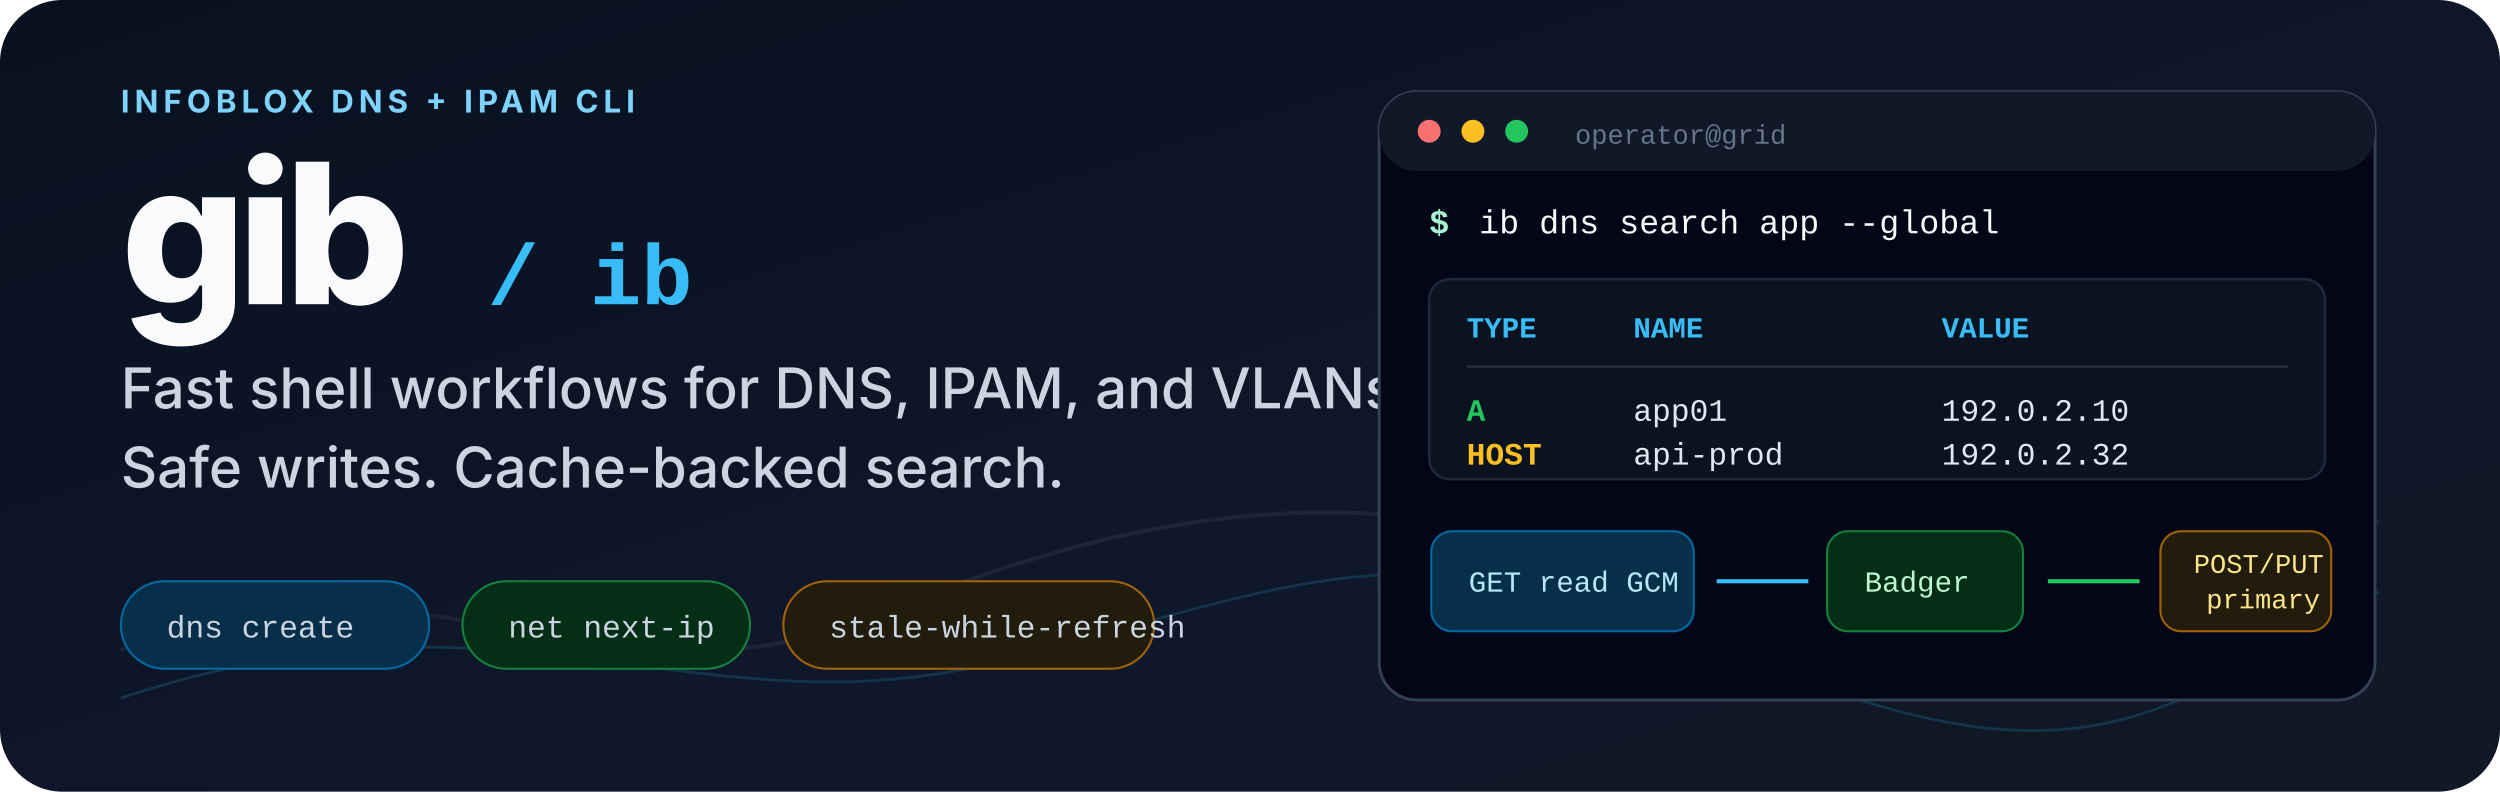
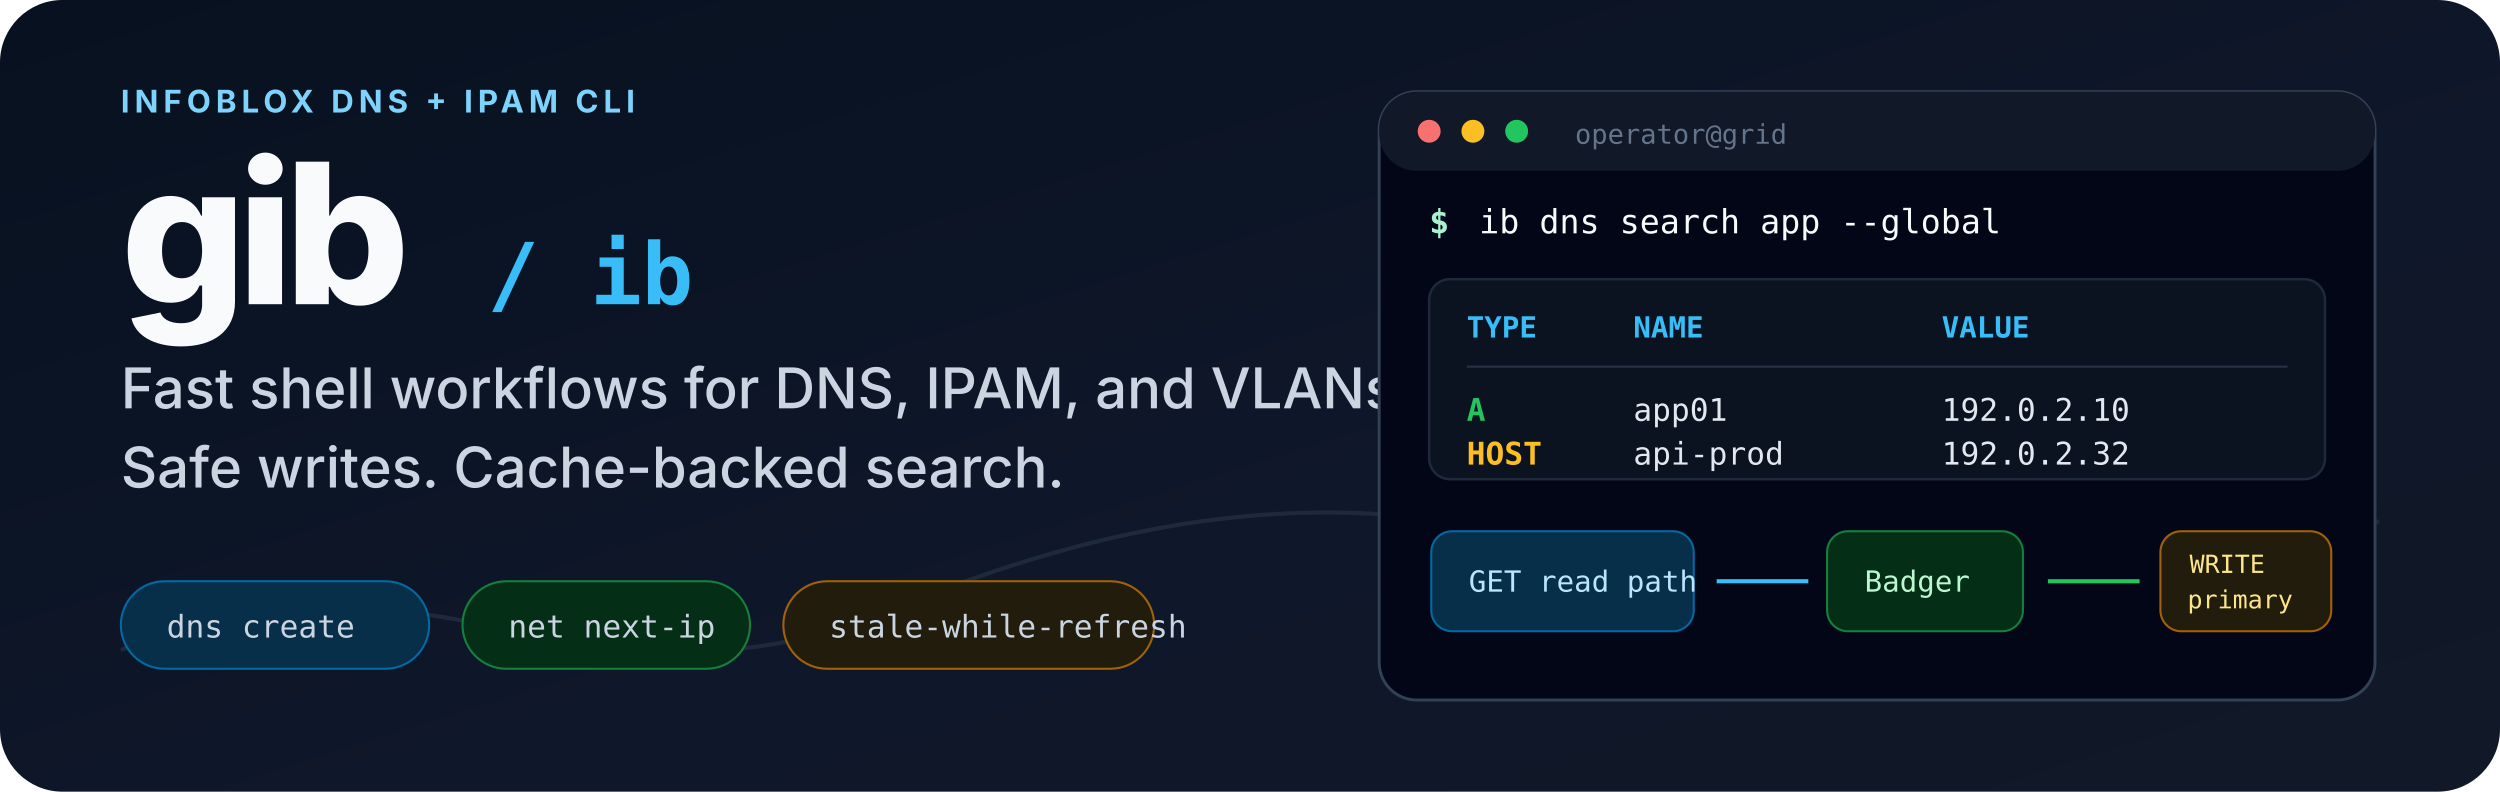
<svg xmlns="http://www.w3.org/2000/svg" width="1200" height="380" viewBox="0 0 1200 380" role="img" aria-labelledby="title desc">
  <defs>
    <linearGradient id="bg" x1="0" y1="0" x2="1" y2="1">
-       <stop offset="0" stop-color="#07111f" />
-       <stop offset="0.58" stop-color="#0f172a" />
+       <stop stop-color="#07111f" />
+       <stop offset=".58" stop-color="#0f172a" />
      <stop offset="1" stop-color="#111827" />
    </linearGradient>
-     <linearGradient id="accent" x1="0" y1="0" x2="1" y2="0">
-       <stop offset="0" stop-color="#38bdf8" />
-       <stop offset="1" stop-color="#22c55e" />
-     </linearGradient>
    <style>
-       text { font-family: -apple-system, BlinkMacSystemFont, "Segoe UI", sans-serif; }
-       .mono { font-family: ui-monospace, SFMono-Regular, Menlo, Consolas, "Liberation Mono", monospace; }
-       .eyebrow { fill: #7dd3fc; font-size: 15px; font-weight: 700; letter-spacing: 2.4px; }
-       .title { fill: #f8fafc; font-size: 94px; font-weight: 800; letter-spacing: -4px; }
-       .subtitle { fill: #cbd5e1; font-size: 27px; font-weight: 500; }
-       .muted { fill: #94a3b8; font-size: 17px; }
-       .small { fill: #cbd5e1; font-size: 15px; }
-       .terminal { fill: #020617; stroke: #334155; stroke-width: 1.4; }
-       .panel { fill: #0b1220; stroke: #1e293b; stroke-width: 1.2; }
-       .rule { stroke: #263244; stroke-width: 1; }
-       .cyan { fill: #38bdf8; }
-       .green { fill: #22c55e; }
-       .amber { fill: #fbbf24; }
-       .red { fill: #f87171; }
+       text{font-family:-apple-system,BlinkMacSystemFont,"Segoe UI",sans-serif}.mono{font-family:ui-monospace,SFMono-Regular,Menlo,Consolas,monospace}.eyebrow{fill:#7dd3fc;font-size:15px;font-weight:700;letter-spacing:2.4px}.title{fill:#f8fafc;font-size:94px;font-weight:800;letter-spacing:-4px}.subtitle{fill:#cbd5e1;font-size:27px;font-weight:500}.small{fill:#cbd5e1;font-size:15px}.terminal{fill:#020617;stroke:#334155;stroke-width:1.4}.panel{fill:#0b1220;stroke:#1e293b;stroke-width:1.2}.rule{stroke:#263244;stroke-width:1}.cyan{fill:#38bdf8}.green{fill:#22c55e}.amber{fill:#fbbf24}.red{fill:#f87171}
    </style>
  </defs>
  <rect width="1200" height="380" rx="30" fill="url(#bg)" />
-   <path d="M58 312 C210 250 280 354 430 292 S700 232 824 290 S1010 328 1142 250" fill="none" stroke="#1e293b" stroke-width="2" opacity="0.75" />
-   <path d="M58 335 C250 272 334 356 486 316 S678 250 838 316 S1036 344 1142 284" fill="none" stroke="#164e63" stroke-width="1.3" opacity="0.55" />
+   <path d="M58 312 C210 250 280 354 430 292 S700 232 824 290 S1010 328 1142 250" fill="none" stroke="#1e293b" stroke-width="2" />
  <g transform="translate(58 54)">
    <text class="eyebrow">INFOBLOX DNS + IPAM CLI</text>
    <text y="92" class="title">gib</text>
    <text x="176" y="92" class="mono" fill="#38bdf8" font-size="41" font-weight="800">/ ib</text>
    <text y="142" class="subtitle">Fast shell workflows for DNS, IPAM, and VLANs.</text>
    <text y="180" class="subtitle">Safe writes. Cache-backed search.</text>
    <g transform="translate(0 225)">
      <rect width="148" height="42" rx="21" fill="#082f49" stroke="#0369a1" />
      <text x="22" y="27" class="small mono">dns create</text>
      <rect x="164" width="138" height="42" rx="21" fill="#052e16" stroke="#15803d" />
      <text x="186" y="27" class="small mono">net next-ip</text>
      <rect x="318" width="178" height="42" rx="21" fill="#211c0b" stroke="#a16207" />
      <text x="340" y="27" class="small mono">stale-while-refresh</text>
    </g>
  </g>
  <g transform="translate(662 44)">
    <rect width="478" height="292" rx="18" class="terminal" />
    <rect width="478" height="38" rx="18" fill="#111827" />
    <circle cx="24" cy="19" r="5.5" class="red" />
    <circle cx="45" cy="19" r="5.5" class="amber" />
    <circle cx="66" cy="19" r="5.5" class="green" />
    <text x="94" y="25" class="mono" fill="#64748b" font-size="13">operator@grid</text>
    <text x="24" y="68" class="mono" fill="#a7f3d0" font-size="16" font-weight="700">$</text>
    <text x="48" y="68" class="mono" fill="#f8fafc" font-size="16">ib dns search app --global</text>
    <rect x="24" y="90" width="430" height="96" rx="10" class="panel" />
    <text x="42" y="118" class="mono cyan" font-size="14" font-weight="700">TYPE</text>
    <text x="122" y="118" class="mono cyan" font-size="14" font-weight="700">NAME</text>
    <text x="270" y="118" class="mono cyan" font-size="14" font-weight="700">VALUE</text>
    <line x1="42" y1="132" x2="436" y2="132" class="rule" />
    <text x="42" y="158" class="mono green" font-size="15" font-weight="700">A</text>
    <text x="122" y="158" class="mono" fill="#e2e8f0" font-size="15">app01</text>
    <text x="270" y="158" class="mono" fill="#e2e8f0" font-size="15">192.0.2.10</text>
    <text x="42" y="179" class="mono amber" font-size="15" font-weight="700">HOST</text>
    <text x="122" y="179" class="mono" fill="#e2e8f0" font-size="15">api-prod</text>
    <text x="270" y="179" class="mono" fill="#e2e8f0" font-size="15">192.0.2.32</text>
    <g transform="translate(25 211)">
      <rect width="126" height="48" rx="10" fill="#082f49" stroke="#0369a1" />
-       <text x="18" y="29" class="mono" fill="#bae6fd" font-size="14">GET read GCM</text>
+       <text x="18" y="29" class="mono" fill="#bae6fd" font-size="14">GET read path</text>
      <path d="M137 24 H181" stroke="#38bdf8" stroke-width="2" />
      <rect x="190" width="94" height="48" rx="10" fill="#052e16" stroke="#15803d" />
      <text x="208" y="29" class="mono" fill="#bbf7d0" font-size="14">Badger</text>
      <path d="M296 24 H340" stroke="#22c55e" stroke-width="2" />
      <rect x="350" width="82" height="48" rx="10" fill="#211c0b" stroke="#a16207" />
-       <text x="366" y="20" class="mono" fill="#fde68a" font-size="13">POST/PUT</text>
-       <text x="372" y="37" class="mono" fill="#fde68a" font-size="13">primary</text>
+       <text x="364" y="20" class="mono" fill="#fde68a" font-size="12">WRITE</text>
+       <text x="363" y="37" class="mono" fill="#fde68a" font-size="12">primary</text>
    </g>
  </g>
</svg>
